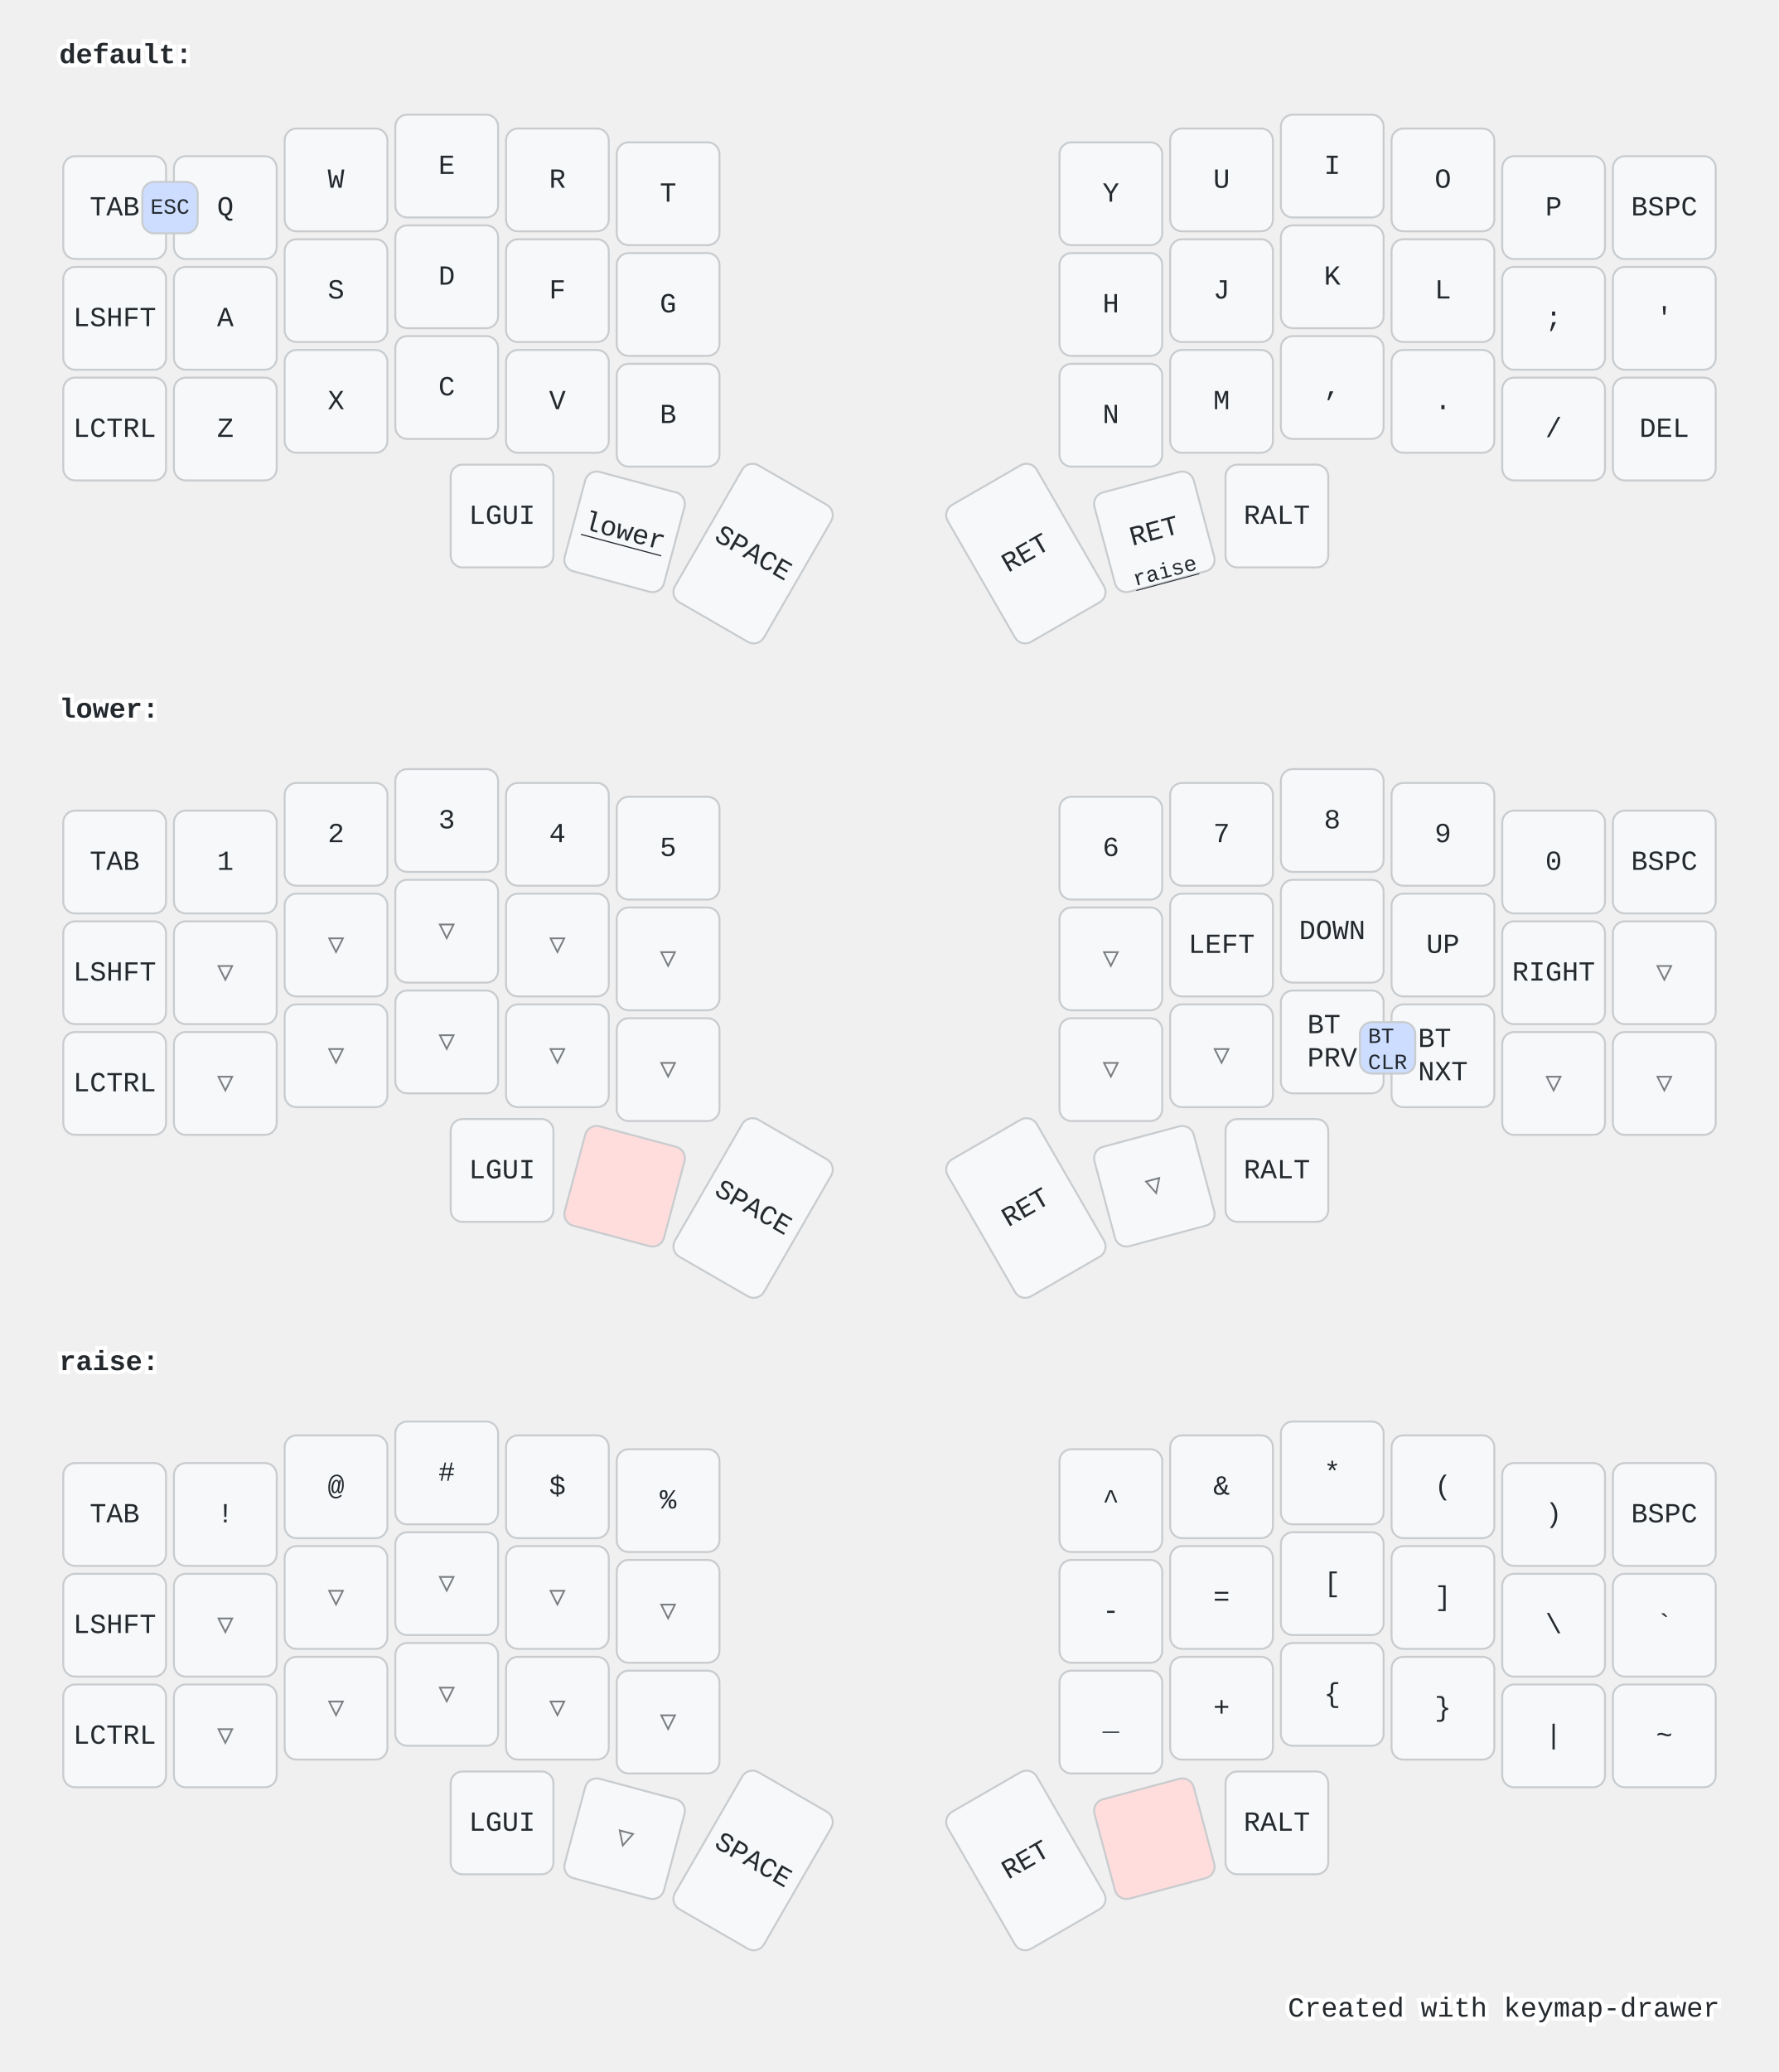
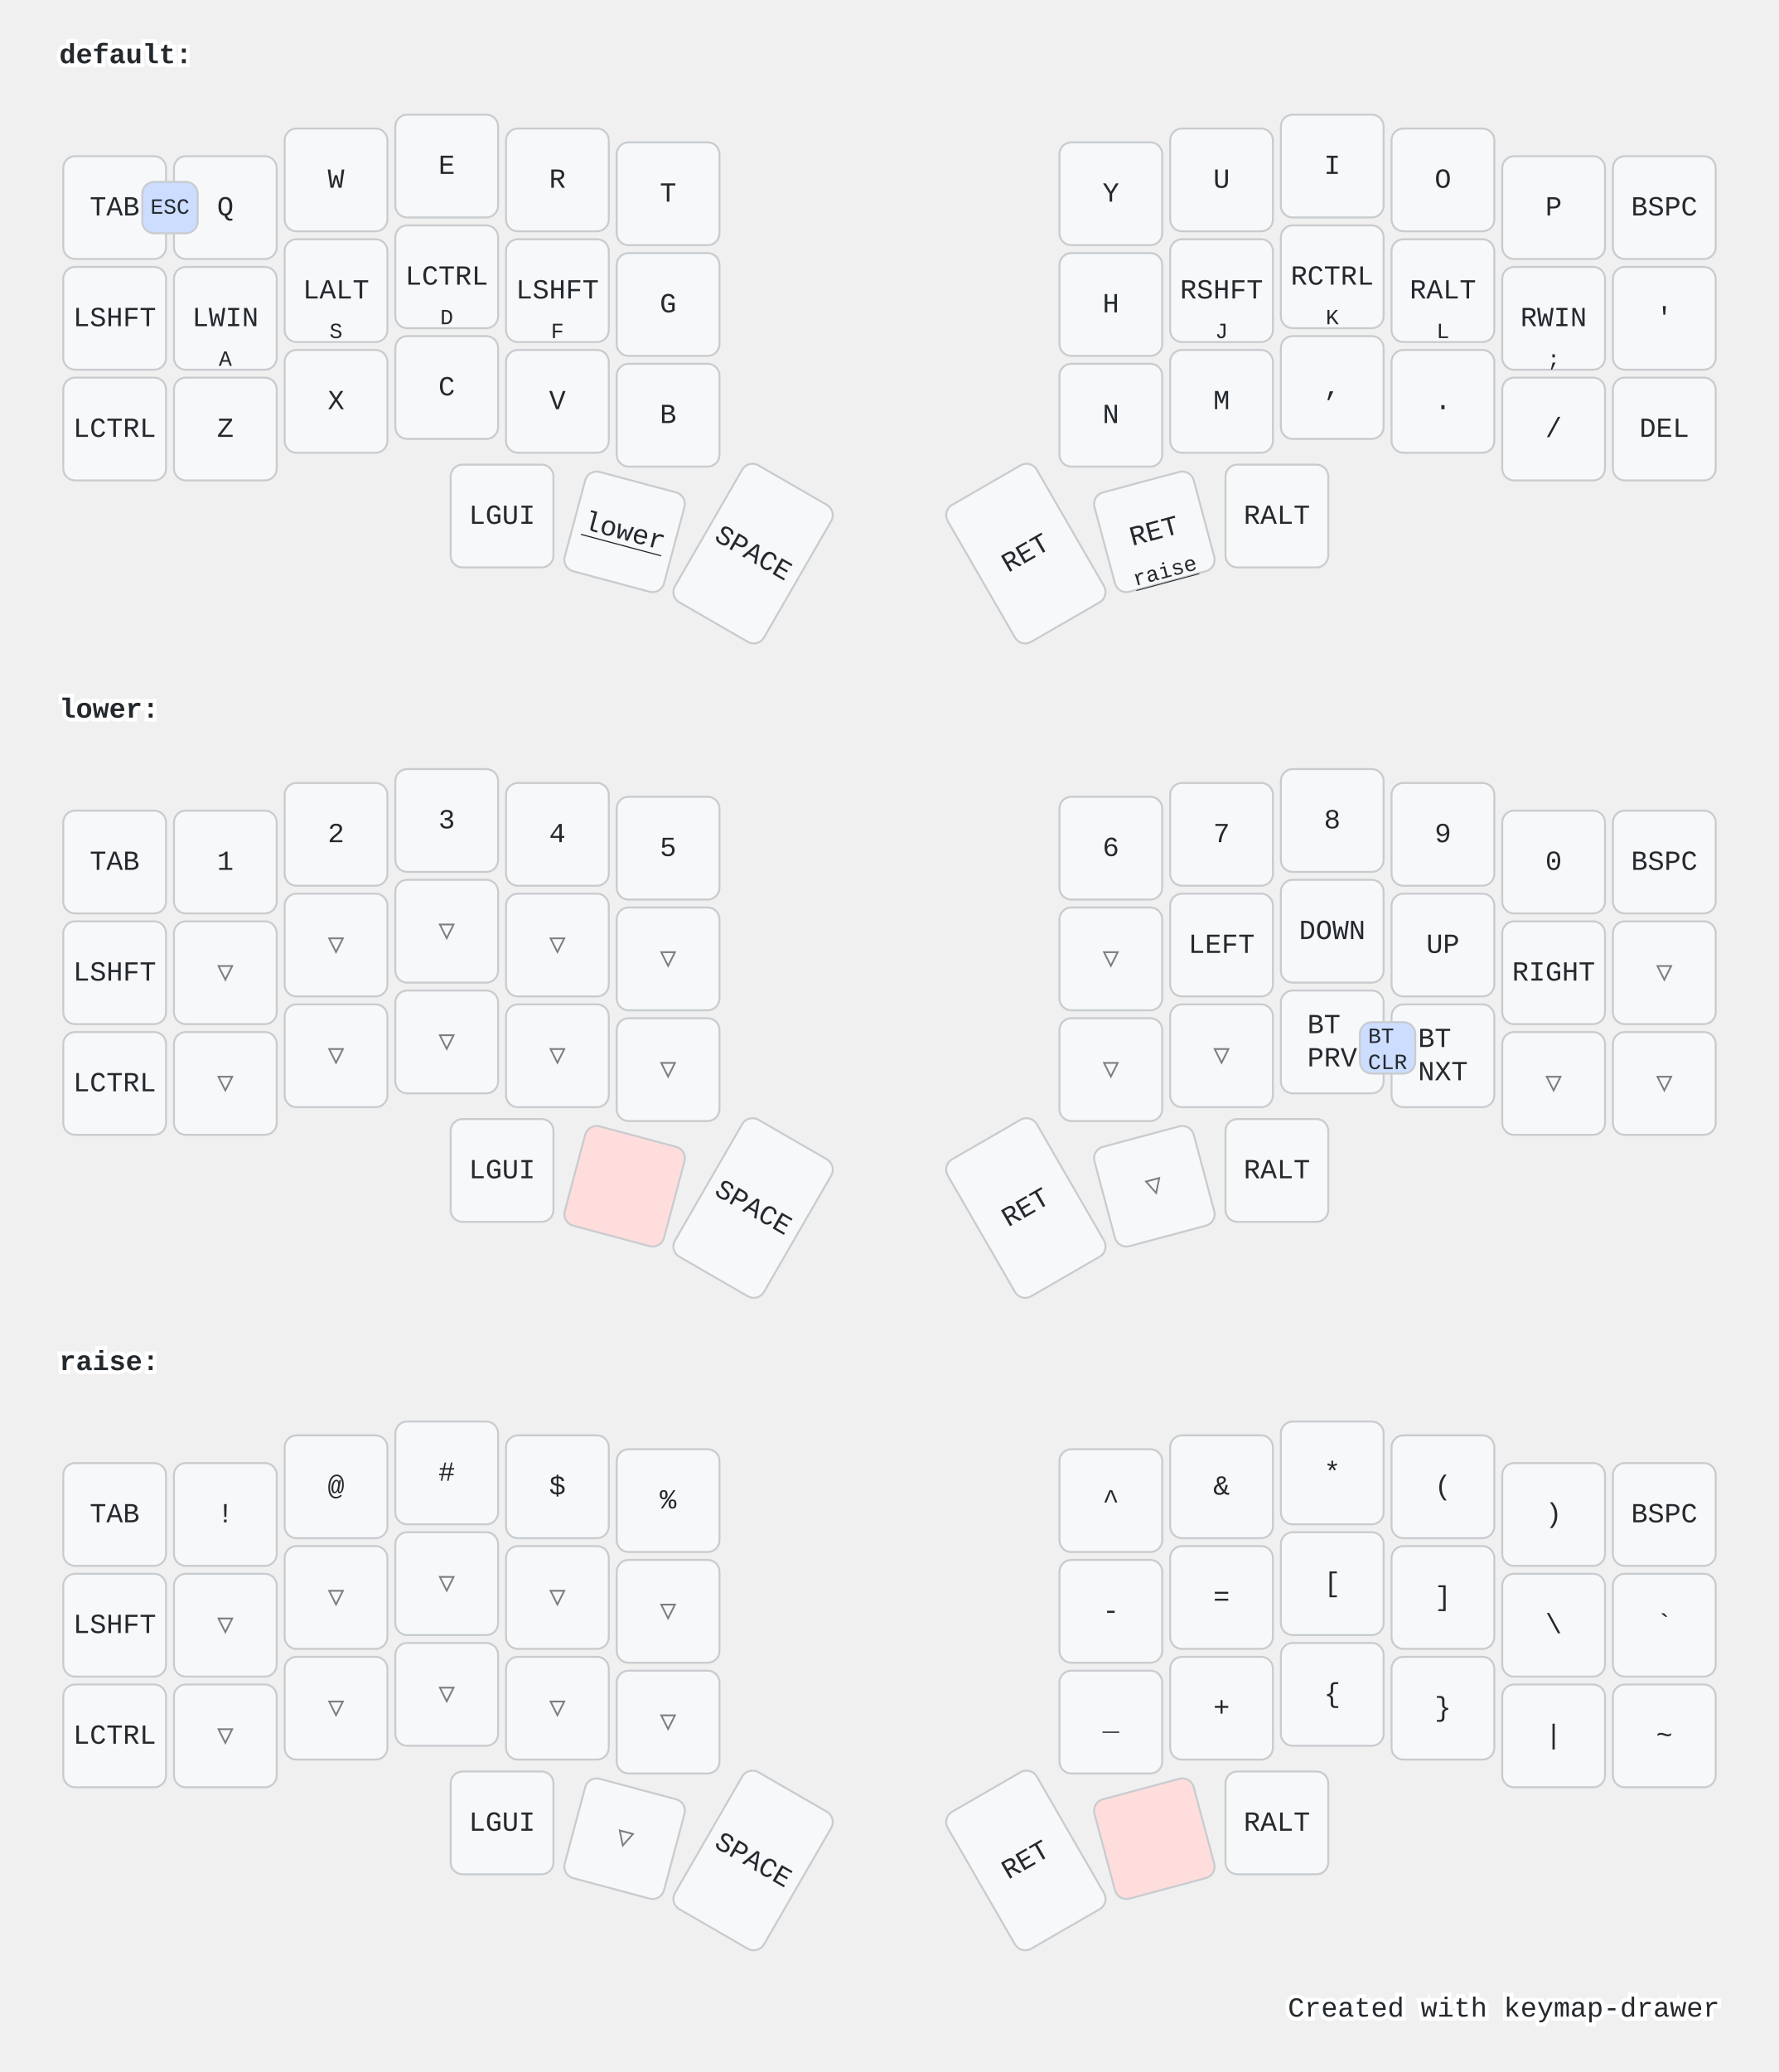
<svg xmlns="http://www.w3.org/2000/svg" width="900" height="1048" viewBox="0 0 900 1048" class="keymap">
  <style>/* inherit to force styles through use tags */
svg path {
    fill: inherit;
}

/* font and background color specifications */
svg.keymap {
    font-family: SFMono-Regular,Consolas,Liberation Mono,Menlo,monospace;
    font-size: 14px;
    font-kerning: normal;
    text-rendering: optimizeLegibility;
    fill: #24292e;
}

/* default key styling */
rect.key {
    fill: #f6f8fa;
}

rect.key, rect.combo {
    stroke: #c9cccf;
    stroke-width: 1;
}

/* default key side styling, only used is draw_key_sides is set */
rect.side {
    filter: brightness(90%);
}

/* color accent for combo boxes */
rect.combo, rect.combo-separate {
    fill: #cdf;
}

/* color accent for held keys */
rect.held, rect.combo.held {
    fill: #fdd;
}

/* color accent for ghost (optional) keys */
rect.ghost, rect.combo.ghost {
    stroke-dasharray: 4, 4;
    stroke-width: 2;
}

text {
    text-anchor: middle;
    dominant-baseline: middle;
}

/* styling for layer labels */
text.label {
    font-weight: bold;
    text-anchor: start;
    stroke: white;
    stroke-width: 4;
    paint-order: stroke;
}

/* styling for optional footer */
text.footer {
    text-anchor: end;
    dominant-baseline: auto;
    stroke: white;
    stroke-width: 4;
    paint-order: stroke;
}

/* styling for combo tap, and key non-tap label text */
text.combo, text.hold, text.shifted, text.left, text.right {
    font-size: 11px;
}

text.hold {
    text-anchor: middle;
    dominant-baseline: auto;
}

text.shifted {
    text-anchor: middle;
    dominant-baseline: hanging;
}

text.left {
    text-anchor: start;
}

text.right {
    text-anchor: end;
}

text.layer-activator {
    text-decoration: underline;
}

/* styling for hold/shifted label text in combo box */
text.combo.hold, text.combo.shifted, text.combo.left, text.combo.right {
    font-size: 8px;
}

/* lighter symbol for transparent keys */
text.trans {
    fill: #7b7e81;
}

/* styling for combo dendrons */
path.combo {
    stroke-width: 1;
    stroke: gray;
    fill: none;
}

/* Start Tabler Icons Cleanup */
/* cannot use height/width with glyphs */
.icon-tabler &gt; path {
    fill: inherit;
    stroke: inherit;
    stroke-width: 2;
}
/* hide tabler's default box */
.icon-tabler &gt; path[stroke="none"][fill="none"] {
    visibility: hidden;
}
/* End Tabler Icons Cleanup */

@media (prefers-color-scheme: dark) {
svg.keymap { fill: #d1d6db; }
rect.key { fill: #3f4750; }
rect.key, rect.combo { stroke: #60666c; }
rect.combo, rect.combo-separate { fill: #1f3d7a; }
rect.held, rect.combo.held { fill: #854747; }
text.label, text.footer { stroke: black; }
text.trans { fill: #7e8184; }
path.combo { stroke: #7f7f7f; }

}</style>
  <g transform="translate(30, 0)" class="layer-default">
    <text x="0" y="28" class="label" id="default">default:</text>
    <g transform="translate(0, 56)">
      <g transform="translate(28, 49)" class="key keypos-0">
        <rect rx="6" ry="6" x="-26" y="-26" width="52" height="52" class="key" />
        <text x="0" y="0" class="key tap">TAB</text>
      </g>
      <g transform="translate(84, 49)" class="key keypos-1">
        <rect rx="6" ry="6" x="-26" y="-26" width="52" height="52" class="key" />
        <text x="0" y="0" class="key tap">Q</text>
      </g>
      <g transform="translate(140, 35)" class="key keypos-2">
        <rect rx="6" ry="6" x="-26" y="-26" width="52" height="52" class="key" />
        <text x="0" y="0" class="key tap">W</text>
      </g>
      <g transform="translate(196, 28)" class="key keypos-3">
        <rect rx="6" ry="6" x="-26" y="-26" width="52" height="52" class="key" />
        <text x="0" y="0" class="key tap">E</text>
      </g>
      <g transform="translate(252, 35)" class="key keypos-4">
        <rect rx="6" ry="6" x="-26" y="-26" width="52" height="52" class="key" />
        <text x="0" y="0" class="key tap">R</text>
      </g>
      <g transform="translate(308, 42)" class="key keypos-5">
        <rect rx="6" ry="6" x="-26" y="-26" width="52" height="52" class="key" />
        <text x="0" y="0" class="key tap">T</text>
      </g>
      <g transform="translate(532, 42)" class="key keypos-6">
        <rect rx="6" ry="6" x="-26" y="-26" width="52" height="52" class="key" />
        <text x="0" y="0" class="key tap">Y</text>
      </g>
      <g transform="translate(588, 35)" class="key keypos-7">
        <rect rx="6" ry="6" x="-26" y="-26" width="52" height="52" class="key" />
        <text x="0" y="0" class="key tap">U</text>
      </g>
      <g transform="translate(644, 28)" class="key keypos-8">
        <rect rx="6" ry="6" x="-26" y="-26" width="52" height="52" class="key" />
        <text x="0" y="0" class="key tap">I</text>
      </g>
      <g transform="translate(700, 35)" class="key keypos-9">
        <rect rx="6" ry="6" x="-26" y="-26" width="52" height="52" class="key" />
        <text x="0" y="0" class="key tap">O</text>
      </g>
      <g transform="translate(756, 49)" class="key keypos-10">
        <rect rx="6" ry="6" x="-26" y="-26" width="52" height="52" class="key" />
        <text x="0" y="0" class="key tap">P</text>
      </g>
      <g transform="translate(812, 49)" class="key keypos-11">
        <rect rx="6" ry="6" x="-26" y="-26" width="52" height="52" class="key" />
        <text x="0" y="0" class="key tap">BSPC</text>
      </g>
      <g transform="translate(28, 105)" class="key keypos-12">
        <rect rx="6" ry="6" x="-26" y="-26" width="52" height="52" class="key" />
        <text x="0" y="0" class="key tap">LSHFT</text>
      </g>
      <g transform="translate(84, 105)" class="key keypos-13">
        <rect rx="6" ry="6" x="-26" y="-26" width="52" height="52" class="key" />
-         <text x="0" y="0" class="key tap">A</text>
+         <text x="0" y="0" class="key tap">LWIN</text>
+         <text x="0" y="24" class="key hold">A</text>
      </g>
      <g transform="translate(140, 91)" class="key keypos-14">
        <rect rx="6" ry="6" x="-26" y="-26" width="52" height="52" class="key" />
-         <text x="0" y="0" class="key tap">S</text>
+         <text x="0" y="0" class="key tap">LALT</text>
+         <text x="0" y="24" class="key hold">S</text>
      </g>
      <g transform="translate(196, 84)" class="key keypos-15">
        <rect rx="6" ry="6" x="-26" y="-26" width="52" height="52" class="key" />
-         <text x="0" y="0" class="key tap">D</text>
+         <text x="0" y="0" class="key tap">LCTRL</text>
+         <text x="0" y="24" class="key hold">D</text>
      </g>
      <g transform="translate(252, 91)" class="key keypos-16">
        <rect rx="6" ry="6" x="-26" y="-26" width="52" height="52" class="key" />
-         <text x="0" y="0" class="key tap">F</text>
+         <text x="0" y="0" class="key tap">LSHFT</text>
+         <text x="0" y="24" class="key hold">F</text>
      </g>
      <g transform="translate(308, 98)" class="key keypos-17">
        <rect rx="6" ry="6" x="-26" y="-26" width="52" height="52" class="key" />
        <text x="0" y="0" class="key tap">G</text>
      </g>
      <g transform="translate(532, 98)" class="key keypos-18">
        <rect rx="6" ry="6" x="-26" y="-26" width="52" height="52" class="key" />
        <text x="0" y="0" class="key tap">H</text>
      </g>
      <g transform="translate(588, 91)" class="key keypos-19">
        <rect rx="6" ry="6" x="-26" y="-26" width="52" height="52" class="key" />
-         <text x="0" y="0" class="key tap">J</text>
+         <text x="0" y="0" class="key tap">RSHFT</text>
+         <text x="0" y="24" class="key hold">J</text>
      </g>
      <g transform="translate(644, 84)" class="key keypos-20">
        <rect rx="6" ry="6" x="-26" y="-26" width="52" height="52" class="key" />
-         <text x="0" y="0" class="key tap">K</text>
+         <text x="0" y="0" class="key tap">RCTRL</text>
+         <text x="0" y="24" class="key hold">K</text>
      </g>
      <g transform="translate(700, 91)" class="key keypos-21">
        <rect rx="6" ry="6" x="-26" y="-26" width="52" height="52" class="key" />
-         <text x="0" y="0" class="key tap">L</text>
+         <text x="0" y="0" class="key tap">RALT</text>
+         <text x="0" y="24" class="key hold">L</text>
      </g>
      <g transform="translate(756, 105)" class="key keypos-22">
        <rect rx="6" ry="6" x="-26" y="-26" width="52" height="52" class="key" />
-         <text x="0" y="0" class="key tap">;</text>
+         <text x="0" y="0" class="key tap">RWIN</text>
+         <text x="0" y="24" class="key hold">;</text>
      </g>
      <g transform="translate(812, 105)" class="key keypos-23">
        <rect rx="6" ry="6" x="-26" y="-26" width="52" height="52" class="key" />
        <text x="0" y="0" class="key tap">'</text>
      </g>
      <g transform="translate(28, 161)" class="key keypos-24">
        <rect rx="6" ry="6" x="-26" y="-26" width="52" height="52" class="key" />
        <text x="0" y="0" class="key tap">LCTRL</text>
      </g>
      <g transform="translate(84, 161)" class="key keypos-25">
        <rect rx="6" ry="6" x="-26" y="-26" width="52" height="52" class="key" />
        <text x="0" y="0" class="key tap">Z</text>
      </g>
      <g transform="translate(140, 147)" class="key keypos-26">
        <rect rx="6" ry="6" x="-26" y="-26" width="52" height="52" class="key" />
        <text x="0" y="0" class="key tap">X</text>
      </g>
      <g transform="translate(196, 140)" class="key keypos-27">
        <rect rx="6" ry="6" x="-26" y="-26" width="52" height="52" class="key" />
        <text x="0" y="0" class="key tap">C</text>
      </g>
      <g transform="translate(252, 147)" class="key keypos-28">
        <rect rx="6" ry="6" x="-26" y="-26" width="52" height="52" class="key" />
        <text x="0" y="0" class="key tap">V</text>
      </g>
      <g transform="translate(308, 154)" class="key keypos-29">
        <rect rx="6" ry="6" x="-26" y="-26" width="52" height="52" class="key" />
        <text x="0" y="0" class="key tap">B</text>
      </g>
      <g transform="translate(532, 154)" class="key keypos-30">
        <rect rx="6" ry="6" x="-26" y="-26" width="52" height="52" class="key" />
        <text x="0" y="0" class="key tap">N</text>
      </g>
      <g transform="translate(588, 147)" class="key keypos-31">
        <rect rx="6" ry="6" x="-26" y="-26" width="52" height="52" class="key" />
        <text x="0" y="0" class="key tap">M</text>
      </g>
      <g transform="translate(644, 140)" class="key keypos-32">
        <rect rx="6" ry="6" x="-26" y="-26" width="52" height="52" class="key" />
        <text x="0" y="0" class="key tap">,</text>
      </g>
      <g transform="translate(700, 147)" class="key keypos-33">
        <rect rx="6" ry="6" x="-26" y="-26" width="52" height="52" class="key" />
        <text x="0" y="0" class="key tap">.</text>
      </g>
      <g transform="translate(756, 161)" class="key keypos-34">
        <rect rx="6" ry="6" x="-26" y="-26" width="52" height="52" class="key" />
        <text x="0" y="0" class="key tap">/</text>
      </g>
      <g transform="translate(812, 161)" class="key keypos-35">
        <rect rx="6" ry="6" x="-26" y="-26" width="52" height="52" class="key" />
        <text x="0" y="0" class="key tap">DEL</text>
      </g>
      <g transform="translate(224, 205)" class="key keypos-36">
        <rect rx="6" ry="6" x="-26" y="-26" width="52" height="52" class="key" />
        <text x="0" y="0" class="key tap">LGUI</text>
      </g>
      <g transform="translate(286, 213) rotate(15.0)" class="key keypos-37">
        <rect rx="6" ry="6" x="-26" y="-26" width="52" height="52" class="key" />
        <a href="#lower">
          <text x="0" y="0" class="key tap layer-activator">lower</text>
        </a>
      </g>
      <g transform="translate(351, 224) rotate(30.0)" class="key keypos-38">
        <rect rx="6" ry="6" x="-26" y="-40" width="52" height="80" class="key" />
        <text x="0" y="0" class="key tap">SPACE</text>
      </g>
      <g transform="translate(489, 224) rotate(-30.0)" class="key keypos-39">
        <rect rx="6" ry="6" x="-26" y="-40" width="52" height="80" class="key" />
        <text x="0" y="0" class="key tap">RET</text>
      </g>
      <g transform="translate(554, 213) rotate(-15.0)" class="key keypos-40">
        <rect rx="6" ry="6" x="-26" y="-26" width="52" height="52" class="key" />
        <text x="0" y="0" class="key tap">RET</text>
        <a href="#raise">
          <text x="0" y="24" class="key hold layer-activator">raise</text>
        </a>
      </g>
      <g transform="translate(616, 205)" class="key keypos-41">
        <rect rx="6" ry="6" x="-26" y="-26" width="52" height="52" class="key" />
        <text x="0" y="0" class="key tap">RALT</text>
      </g>
      <g class="combo combopos-0">
        <rect rx="6" ry="6" x="42" y="36" width="28" height="26" class="combo" />
        <text x="56" y="49" class="combo tap">ESC</text>
      </g>
    </g>
  </g>
  <g transform="translate(30, 331)" class="layer-lower">
    <text x="0" y="28" class="label" id="lower">lower:</text>
    <g transform="translate(0, 56)">
      <g transform="translate(28, 49)" class="key keypos-0">
        <rect rx="6" ry="6" x="-26" y="-26" width="52" height="52" class="key" />
        <text x="0" y="0" class="key tap">TAB</text>
      </g>
      <g transform="translate(84, 49)" class="key keypos-1">
        <rect rx="6" ry="6" x="-26" y="-26" width="52" height="52" class="key" />
        <text x="0" y="0" class="key tap">1</text>
      </g>
      <g transform="translate(140, 35)" class="key keypos-2">
        <rect rx="6" ry="6" x="-26" y="-26" width="52" height="52" class="key" />
        <text x="0" y="0" class="key tap">2</text>
      </g>
      <g transform="translate(196, 28)" class="key keypos-3">
        <rect rx="6" ry="6" x="-26" y="-26" width="52" height="52" class="key" />
        <text x="0" y="0" class="key tap">3</text>
      </g>
      <g transform="translate(252, 35)" class="key keypos-4">
        <rect rx="6" ry="6" x="-26" y="-26" width="52" height="52" class="key" />
        <text x="0" y="0" class="key tap">4</text>
      </g>
      <g transform="translate(308, 42)" class="key keypos-5">
        <rect rx="6" ry="6" x="-26" y="-26" width="52" height="52" class="key" />
        <text x="0" y="0" class="key tap">5</text>
      </g>
      <g transform="translate(532, 42)" class="key keypos-6">
        <rect rx="6" ry="6" x="-26" y="-26" width="52" height="52" class="key" />
        <text x="0" y="0" class="key tap">6</text>
      </g>
      <g transform="translate(588, 35)" class="key keypos-7">
        <rect rx="6" ry="6" x="-26" y="-26" width="52" height="52" class="key" />
        <text x="0" y="0" class="key tap">7</text>
      </g>
      <g transform="translate(644, 28)" class="key keypos-8">
        <rect rx="6" ry="6" x="-26" y="-26" width="52" height="52" class="key" />
        <text x="0" y="0" class="key tap">8</text>
      </g>
      <g transform="translate(700, 35)" class="key keypos-9">
        <rect rx="6" ry="6" x="-26" y="-26" width="52" height="52" class="key" />
        <text x="0" y="0" class="key tap">9</text>
      </g>
      <g transform="translate(756, 49)" class="key keypos-10">
        <rect rx="6" ry="6" x="-26" y="-26" width="52" height="52" class="key" />
        <text x="0" y="0" class="key tap">0</text>
      </g>
      <g transform="translate(812, 49)" class="key keypos-11">
        <rect rx="6" ry="6" x="-26" y="-26" width="52" height="52" class="key" />
        <text x="0" y="0" class="key tap">BSPC</text>
      </g>
      <g transform="translate(28, 105)" class="key keypos-12">
        <rect rx="6" ry="6" x="-26" y="-26" width="52" height="52" class="key" />
        <text x="0" y="0" class="key tap">LSHFT</text>
      </g>
      <g transform="translate(84, 105)" class="key trans keypos-13">
        <rect rx="6" ry="6" x="-26" y="-26" width="52" height="52" class="key trans" />
        <text x="0" y="0" class="key trans tap">▽</text>
      </g>
      <g transform="translate(140, 91)" class="key trans keypos-14">
        <rect rx="6" ry="6" x="-26" y="-26" width="52" height="52" class="key trans" />
        <text x="0" y="0" class="key trans tap">▽</text>
      </g>
      <g transform="translate(196, 84)" class="key trans keypos-15">
        <rect rx="6" ry="6" x="-26" y="-26" width="52" height="52" class="key trans" />
        <text x="0" y="0" class="key trans tap">▽</text>
      </g>
      <g transform="translate(252, 91)" class="key trans keypos-16">
        <rect rx="6" ry="6" x="-26" y="-26" width="52" height="52" class="key trans" />
        <text x="0" y="0" class="key trans tap">▽</text>
      </g>
      <g transform="translate(308, 98)" class="key trans keypos-17">
        <rect rx="6" ry="6" x="-26" y="-26" width="52" height="52" class="key trans" />
        <text x="0" y="0" class="key trans tap">▽</text>
      </g>
      <g transform="translate(532, 98)" class="key trans keypos-18">
        <rect rx="6" ry="6" x="-26" y="-26" width="52" height="52" class="key trans" />
        <text x="0" y="0" class="key trans tap">▽</text>
      </g>
      <g transform="translate(588, 91)" class="key keypos-19">
        <rect rx="6" ry="6" x="-26" y="-26" width="52" height="52" class="key" />
        <text x="0" y="0" class="key tap">LEFT</text>
      </g>
      <g transform="translate(644, 84)" class="key keypos-20">
        <rect rx="6" ry="6" x="-26" y="-26" width="52" height="52" class="key" />
        <text x="0" y="0" class="key tap">DOWN</text>
      </g>
      <g transform="translate(700, 91)" class="key keypos-21">
        <rect rx="6" ry="6" x="-26" y="-26" width="52" height="52" class="key" />
        <text x="0" y="0" class="key tap">UP</text>
      </g>
      <g transform="translate(756, 105)" class="key keypos-22">
        <rect rx="6" ry="6" x="-26" y="-26" width="52" height="52" class="key" />
        <text x="0" y="0" class="key tap">RIGHT</text>
      </g>
      <g transform="translate(812, 105)" class="key trans keypos-23">
        <rect rx="6" ry="6" x="-26" y="-26" width="52" height="52" class="key trans" />
        <text x="0" y="0" class="key trans tap">▽</text>
      </g>
      <g transform="translate(28, 161)" class="key keypos-24">
        <rect rx="6" ry="6" x="-26" y="-26" width="52" height="52" class="key" />
        <text x="0" y="0" class="key tap">LCTRL</text>
      </g>
      <g transform="translate(84, 161)" class="key trans keypos-25">
        <rect rx="6" ry="6" x="-26" y="-26" width="52" height="52" class="key trans" />
        <text x="0" y="0" class="key trans tap">▽</text>
      </g>
      <g transform="translate(140, 147)" class="key trans keypos-26">
        <rect rx="6" ry="6" x="-26" y="-26" width="52" height="52" class="key trans" />
        <text x="0" y="0" class="key trans tap">▽</text>
      </g>
      <g transform="translate(196, 140)" class="key trans keypos-27">
        <rect rx="6" ry="6" x="-26" y="-26" width="52" height="52" class="key trans" />
        <text x="0" y="0" class="key trans tap">▽</text>
      </g>
      <g transform="translate(252, 147)" class="key trans keypos-28">
        <rect rx="6" ry="6" x="-26" y="-26" width="52" height="52" class="key trans" />
        <text x="0" y="0" class="key trans tap">▽</text>
      </g>
      <g transform="translate(308, 154)" class="key trans keypos-29">
        <rect rx="6" ry="6" x="-26" y="-26" width="52" height="52" class="key trans" />
        <text x="0" y="0" class="key trans tap">▽</text>
      </g>
      <g transform="translate(532, 154)" class="key trans keypos-30">
        <rect rx="6" ry="6" x="-26" y="-26" width="52" height="52" class="key trans" />
        <text x="0" y="0" class="key trans tap">▽</text>
      </g>
      <g transform="translate(588, 147)" class="key trans keypos-31">
        <rect rx="6" ry="6" x="-26" y="-26" width="52" height="52" class="key trans" />
        <text x="0" y="0" class="key trans tap">▽</text>
      </g>
      <g transform="translate(644, 140)" class="key keypos-32">
        <rect rx="6" ry="6" x="-26" y="-26" width="52" height="52" class="key" />
        <text x="0" y="0" class="key tap">
          <tspan x="0" dy="-0.6em">BT</tspan>
          <tspan x="0" dy="1.2em">PRV</tspan>
        </text>
      </g>
      <g transform="translate(700, 147)" class="key keypos-33">
        <rect rx="6" ry="6" x="-26" y="-26" width="52" height="52" class="key" />
        <text x="0" y="0" class="key tap">
          <tspan x="0" dy="-0.6em">BT</tspan>
          <tspan x="0" dy="1.2em">NXT</tspan>
        </text>
      </g>
      <g transform="translate(756, 161)" class="key trans keypos-34">
        <rect rx="6" ry="6" x="-26" y="-26" width="52" height="52" class="key trans" />
        <text x="0" y="0" class="key trans tap">▽</text>
      </g>
      <g transform="translate(812, 161)" class="key trans keypos-35">
        <rect rx="6" ry="6" x="-26" y="-26" width="52" height="52" class="key trans" />
        <text x="0" y="0" class="key trans tap">▽</text>
      </g>
      <g transform="translate(224, 205)" class="key keypos-36">
        <rect rx="6" ry="6" x="-26" y="-26" width="52" height="52" class="key" />
        <text x="0" y="0" class="key tap">LGUI</text>
      </g>
      <g transform="translate(286, 213) rotate(15.0)" class="key held keypos-37">
        <rect rx="6" ry="6" x="-26" y="-26" width="52" height="52" class="key held" />
      </g>
      <g transform="translate(351, 224) rotate(30.0)" class="key keypos-38">
        <rect rx="6" ry="6" x="-26" y="-40" width="52" height="80" class="key" />
        <text x="0" y="0" class="key tap">SPACE</text>
      </g>
      <g transform="translate(489, 224) rotate(-30.0)" class="key keypos-39">
        <rect rx="6" ry="6" x="-26" y="-40" width="52" height="80" class="key" />
        <text x="0" y="0" class="key tap">RET</text>
      </g>
      <g transform="translate(554, 213) rotate(-15.0)" class="key trans keypos-40">
        <rect rx="6" ry="6" x="-26" y="-26" width="52" height="52" class="key trans" />
        <text x="0" y="0" class="key trans tap">▽</text>
      </g>
      <g transform="translate(616, 205)" class="key keypos-41">
        <rect rx="6" ry="6" x="-26" y="-26" width="52" height="52" class="key" />
        <text x="0" y="0" class="key tap">RALT</text>
      </g>
      <g class="combo combopos-0">
        <rect rx="6" ry="6" x="658" y="130" width="28" height="26" class="combo" />
        <text x="672" y="144" class="combo tap">
          <tspan x="672" dy="-0.6em">BT</tspan>
          <tspan x="672" dy="1.2em">CLR</tspan>
        </text>
      </g>
    </g>
  </g>
  <g transform="translate(30, 661)" class="layer-raise">
    <text x="0" y="28" class="label" id="raise">raise:</text>
    <g transform="translate(0, 56)">
      <g transform="translate(28, 49)" class="key keypos-0">
        <rect rx="6" ry="6" x="-26" y="-26" width="52" height="52" class="key" />
        <text x="0" y="0" class="key tap">TAB</text>
      </g>
      <g transform="translate(84, 49)" class="key keypos-1">
        <rect rx="6" ry="6" x="-26" y="-26" width="52" height="52" class="key" />
        <text x="0" y="0" class="key tap">!</text>
      </g>
      <g transform="translate(140, 35)" class="key keypos-2">
        <rect rx="6" ry="6" x="-26" y="-26" width="52" height="52" class="key" />
        <text x="0" y="0" class="key tap">@</text>
      </g>
      <g transform="translate(196, 28)" class="key keypos-3">
        <rect rx="6" ry="6" x="-26" y="-26" width="52" height="52" class="key" />
        <text x="0" y="0" class="key tap">#</text>
      </g>
      <g transform="translate(252, 35)" class="key keypos-4">
        <rect rx="6" ry="6" x="-26" y="-26" width="52" height="52" class="key" />
        <text x="0" y="0" class="key tap">$</text>
      </g>
      <g transform="translate(308, 42)" class="key keypos-5">
        <rect rx="6" ry="6" x="-26" y="-26" width="52" height="52" class="key" />
        <text x="0" y="0" class="key tap">%</text>
      </g>
      <g transform="translate(532, 42)" class="key keypos-6">
        <rect rx="6" ry="6" x="-26" y="-26" width="52" height="52" class="key" />
        <text x="0" y="0" class="key tap">^</text>
      </g>
      <g transform="translate(588, 35)" class="key keypos-7">
        <rect rx="6" ry="6" x="-26" y="-26" width="52" height="52" class="key" />
        <text x="0" y="0" class="key tap">&amp;</text>
      </g>
      <g transform="translate(644, 28)" class="key keypos-8">
        <rect rx="6" ry="6" x="-26" y="-26" width="52" height="52" class="key" />
        <text x="0" y="0" class="key tap">*</text>
      </g>
      <g transform="translate(700, 35)" class="key keypos-9">
        <rect rx="6" ry="6" x="-26" y="-26" width="52" height="52" class="key" />
        <text x="0" y="0" class="key tap">(</text>
      </g>
      <g transform="translate(756, 49)" class="key keypos-10">
        <rect rx="6" ry="6" x="-26" y="-26" width="52" height="52" class="key" />
        <text x="0" y="0" class="key tap">)</text>
      </g>
      <g transform="translate(812, 49)" class="key keypos-11">
        <rect rx="6" ry="6" x="-26" y="-26" width="52" height="52" class="key" />
        <text x="0" y="0" class="key tap">BSPC</text>
      </g>
      <g transform="translate(28, 105)" class="key keypos-12">
        <rect rx="6" ry="6" x="-26" y="-26" width="52" height="52" class="key" />
        <text x="0" y="0" class="key tap">LSHFT</text>
      </g>
      <g transform="translate(84, 105)" class="key trans keypos-13">
        <rect rx="6" ry="6" x="-26" y="-26" width="52" height="52" class="key trans" />
        <text x="0" y="0" class="key trans tap">▽</text>
      </g>
      <g transform="translate(140, 91)" class="key trans keypos-14">
        <rect rx="6" ry="6" x="-26" y="-26" width="52" height="52" class="key trans" />
        <text x="0" y="0" class="key trans tap">▽</text>
      </g>
      <g transform="translate(196, 84)" class="key trans keypos-15">
        <rect rx="6" ry="6" x="-26" y="-26" width="52" height="52" class="key trans" />
        <text x="0" y="0" class="key trans tap">▽</text>
      </g>
      <g transform="translate(252, 91)" class="key trans keypos-16">
        <rect rx="6" ry="6" x="-26" y="-26" width="52" height="52" class="key trans" />
        <text x="0" y="0" class="key trans tap">▽</text>
      </g>
      <g transform="translate(308, 98)" class="key trans keypos-17">
        <rect rx="6" ry="6" x="-26" y="-26" width="52" height="52" class="key trans" />
        <text x="0" y="0" class="key trans tap">▽</text>
      </g>
      <g transform="translate(532, 98)" class="key keypos-18">
        <rect rx="6" ry="6" x="-26" y="-26" width="52" height="52" class="key" />
        <text x="0" y="0" class="key tap">-</text>
      </g>
      <g transform="translate(588, 91)" class="key keypos-19">
        <rect rx="6" ry="6" x="-26" y="-26" width="52" height="52" class="key" />
        <text x="0" y="0" class="key tap">=</text>
      </g>
      <g transform="translate(644, 84)" class="key keypos-20">
        <rect rx="6" ry="6" x="-26" y="-26" width="52" height="52" class="key" />
        <text x="0" y="0" class="key tap">[</text>
      </g>
      <g transform="translate(700, 91)" class="key keypos-21">
        <rect rx="6" ry="6" x="-26" y="-26" width="52" height="52" class="key" />
        <text x="0" y="0" class="key tap">]</text>
      </g>
      <g transform="translate(756, 105)" class="key keypos-22">
        <rect rx="6" ry="6" x="-26" y="-26" width="52" height="52" class="key" />
        <text x="0" y="0" class="key tap">\</text>
      </g>
      <g transform="translate(812, 105)" class="key keypos-23">
        <rect rx="6" ry="6" x="-26" y="-26" width="52" height="52" class="key" />
        <text x="0" y="0" class="key tap">`</text>
      </g>
      <g transform="translate(28, 161)" class="key keypos-24">
        <rect rx="6" ry="6" x="-26" y="-26" width="52" height="52" class="key" />
        <text x="0" y="0" class="key tap">LCTRL</text>
      </g>
      <g transform="translate(84, 161)" class="key trans keypos-25">
        <rect rx="6" ry="6" x="-26" y="-26" width="52" height="52" class="key trans" />
        <text x="0" y="0" class="key trans tap">▽</text>
      </g>
      <g transform="translate(140, 147)" class="key trans keypos-26">
        <rect rx="6" ry="6" x="-26" y="-26" width="52" height="52" class="key trans" />
        <text x="0" y="0" class="key trans tap">▽</text>
      </g>
      <g transform="translate(196, 140)" class="key trans keypos-27">
        <rect rx="6" ry="6" x="-26" y="-26" width="52" height="52" class="key trans" />
        <text x="0" y="0" class="key trans tap">▽</text>
      </g>
      <g transform="translate(252, 147)" class="key trans keypos-28">
        <rect rx="6" ry="6" x="-26" y="-26" width="52" height="52" class="key trans" />
        <text x="0" y="0" class="key trans tap">▽</text>
      </g>
      <g transform="translate(308, 154)" class="key trans keypos-29">
        <rect rx="6" ry="6" x="-26" y="-26" width="52" height="52" class="key trans" />
        <text x="0" y="0" class="key trans tap">▽</text>
      </g>
      <g transform="translate(532, 154)" class="key keypos-30">
        <rect rx="6" ry="6" x="-26" y="-26" width="52" height="52" class="key" />
        <text x="0" y="0" class="key tap">_</text>
      </g>
      <g transform="translate(588, 147)" class="key keypos-31">
        <rect rx="6" ry="6" x="-26" y="-26" width="52" height="52" class="key" />
        <text x="0" y="0" class="key tap">+</text>
      </g>
      <g transform="translate(644, 140)" class="key keypos-32">
        <rect rx="6" ry="6" x="-26" y="-26" width="52" height="52" class="key" />
        <text x="0" y="0" class="key tap">{</text>
      </g>
      <g transform="translate(700, 147)" class="key keypos-33">
        <rect rx="6" ry="6" x="-26" y="-26" width="52" height="52" class="key" />
        <text x="0" y="0" class="key tap">}</text>
      </g>
      <g transform="translate(756, 161)" class="key keypos-34">
        <rect rx="6" ry="6" x="-26" y="-26" width="52" height="52" class="key" />
        <text x="0" y="0" class="key tap">|</text>
      </g>
      <g transform="translate(812, 161)" class="key keypos-35">
        <rect rx="6" ry="6" x="-26" y="-26" width="52" height="52" class="key" />
        <text x="0" y="0" class="key tap">~</text>
      </g>
      <g transform="translate(224, 205)" class="key keypos-36">
        <rect rx="6" ry="6" x="-26" y="-26" width="52" height="52" class="key" />
        <text x="0" y="0" class="key tap">LGUI</text>
      </g>
      <g transform="translate(286, 213) rotate(15.0)" class="key trans keypos-37">
        <rect rx="6" ry="6" x="-26" y="-26" width="52" height="52" class="key trans" />
        <text x="0" y="0" class="key trans tap">▽</text>
      </g>
      <g transform="translate(351, 224) rotate(30.0)" class="key keypos-38">
        <rect rx="6" ry="6" x="-26" y="-40" width="52" height="80" class="key" />
        <text x="0" y="0" class="key tap">SPACE</text>
      </g>
      <g transform="translate(489, 224) rotate(-30.0)" class="key keypos-39">
        <rect rx="6" ry="6" x="-26" y="-40" width="52" height="80" class="key" />
        <text x="0" y="0" class="key tap">RET</text>
      </g>
      <g transform="translate(554, 213) rotate(-15.0)" class="key held keypos-40">
        <rect rx="6" ry="6" x="-26" y="-26" width="52" height="52" class="key held" />
      </g>
      <g transform="translate(616, 205)" class="key keypos-41">
        <rect rx="6" ry="6" x="-26" y="-26" width="52" height="52" class="key" />
        <text x="0" y="0" class="key tap">RALT</text>
      </g>
    </g>
  </g>
  <text x="870.0" y="1020.0" class="footer">Created with <a href="https://github.com/caksoylar/keymap-drawer">keymap-drawer</a>
  </text>
</svg>
